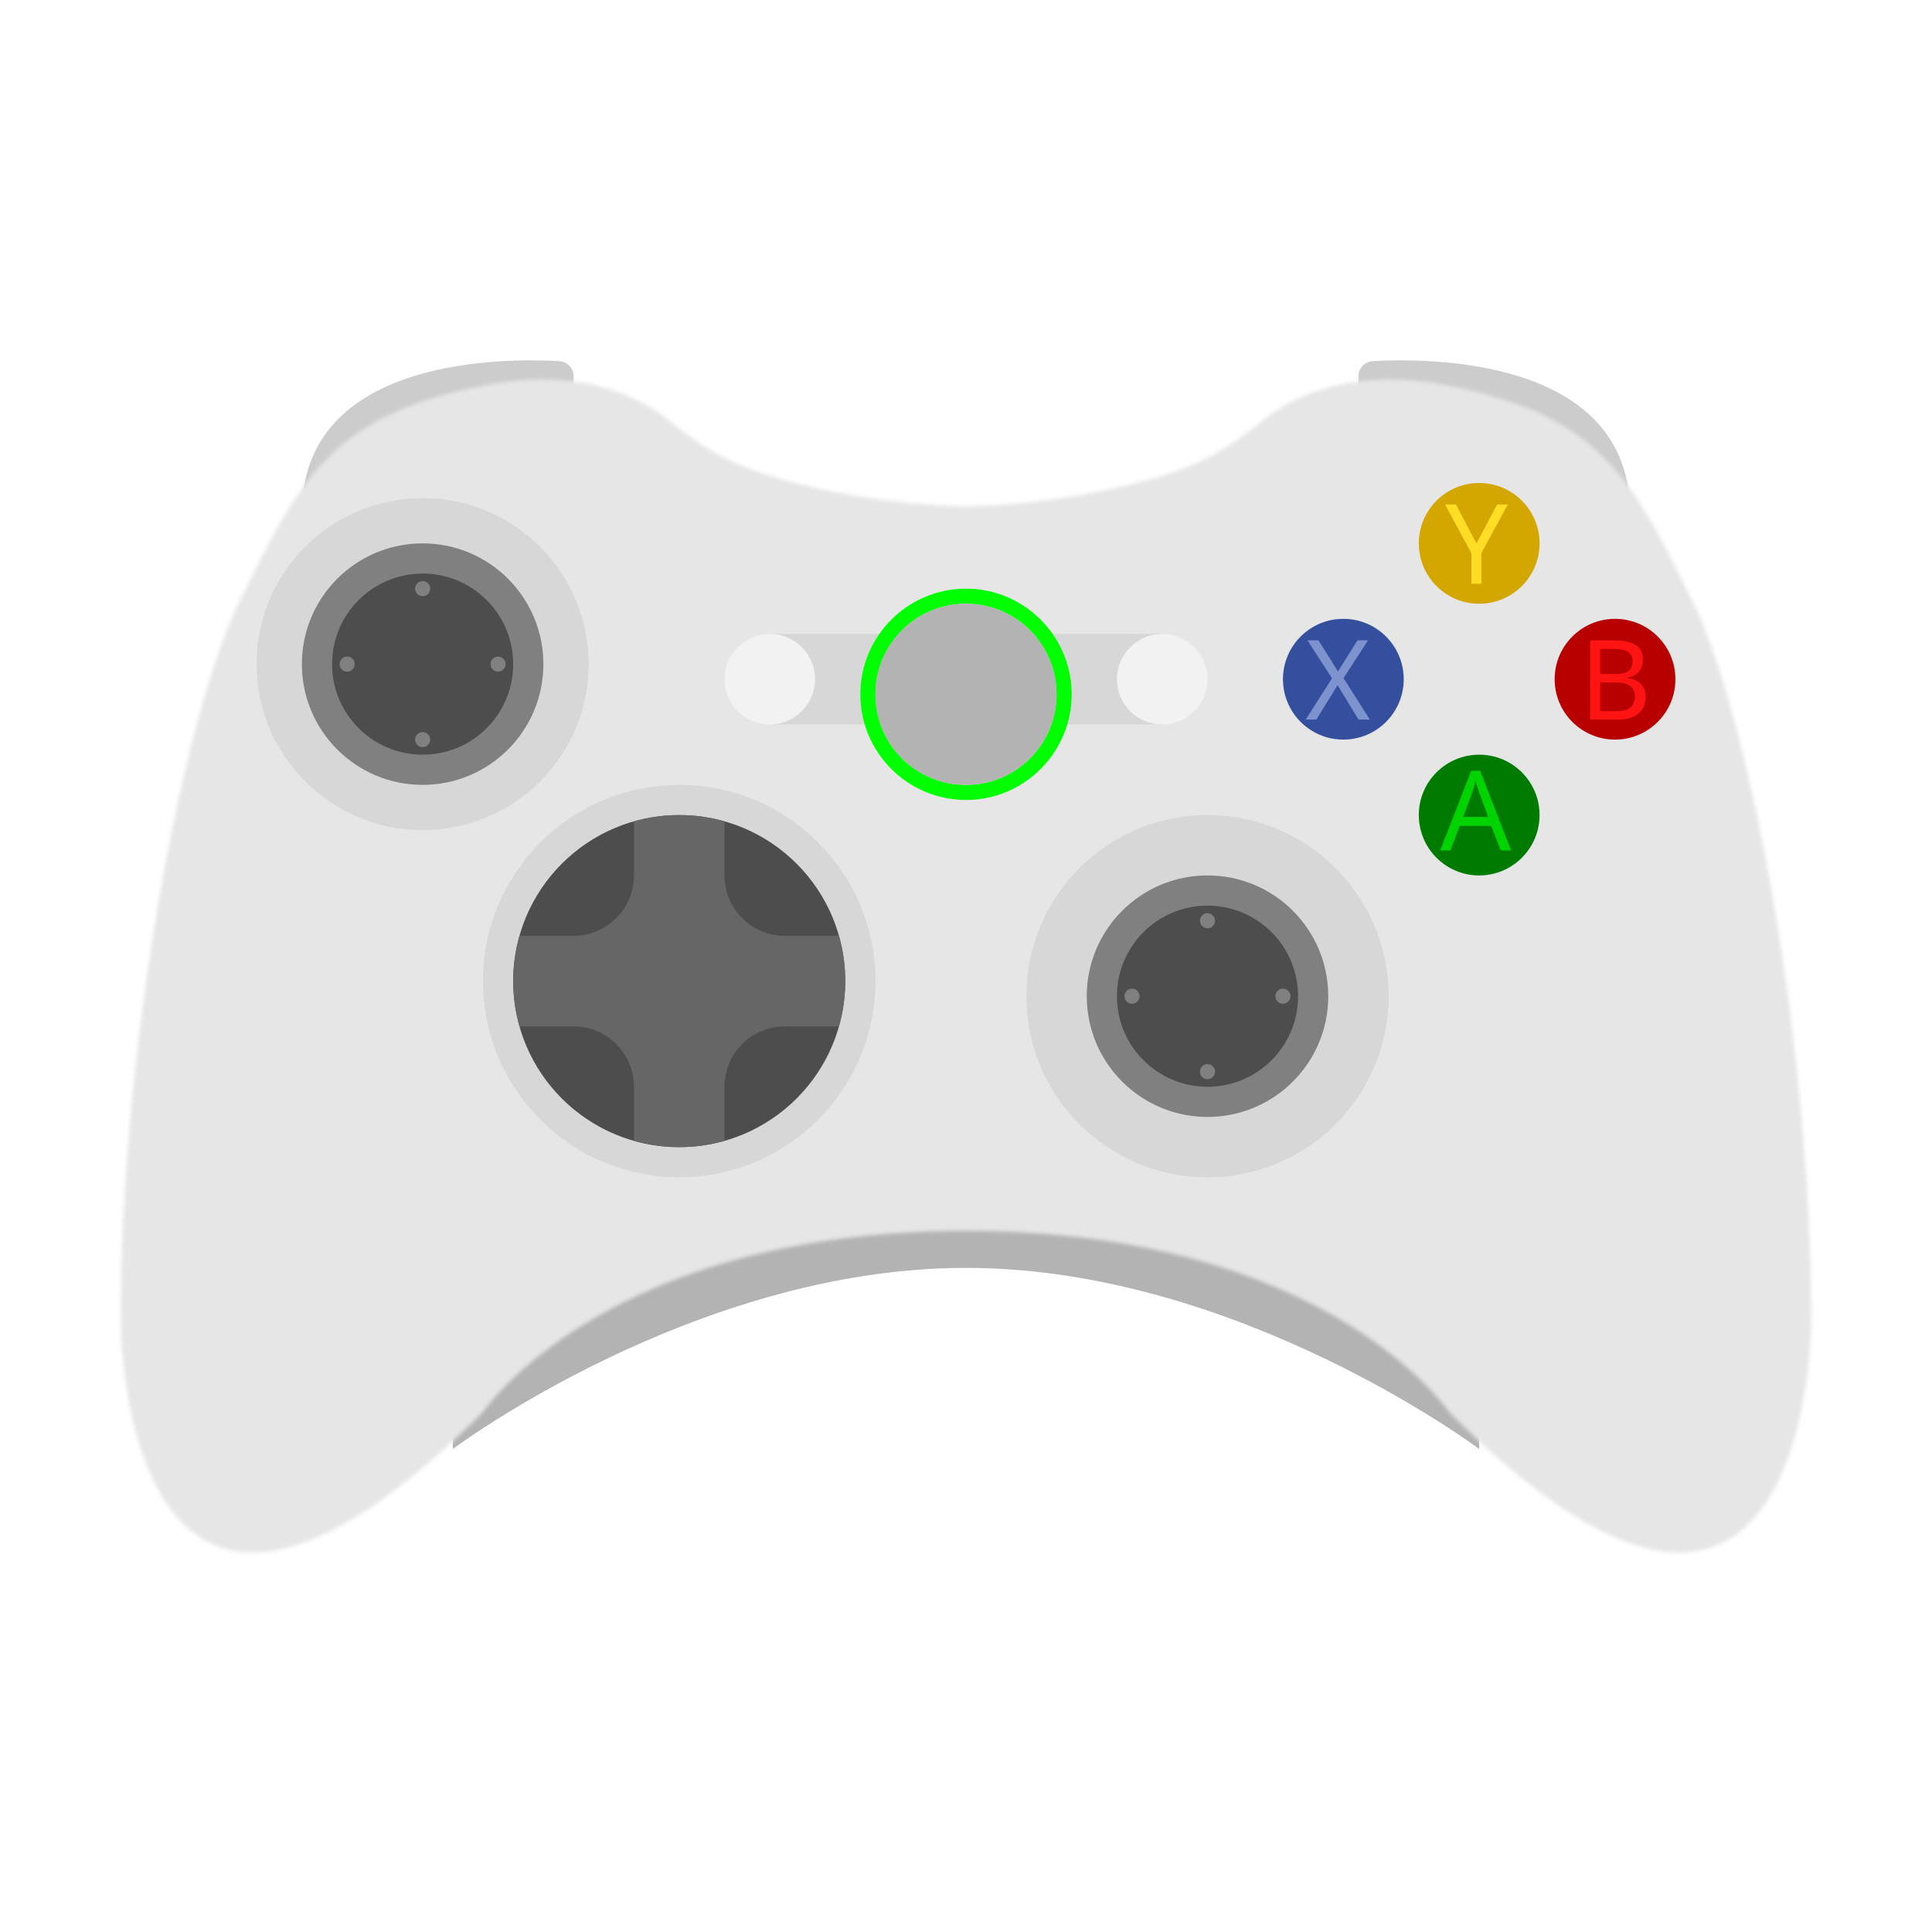
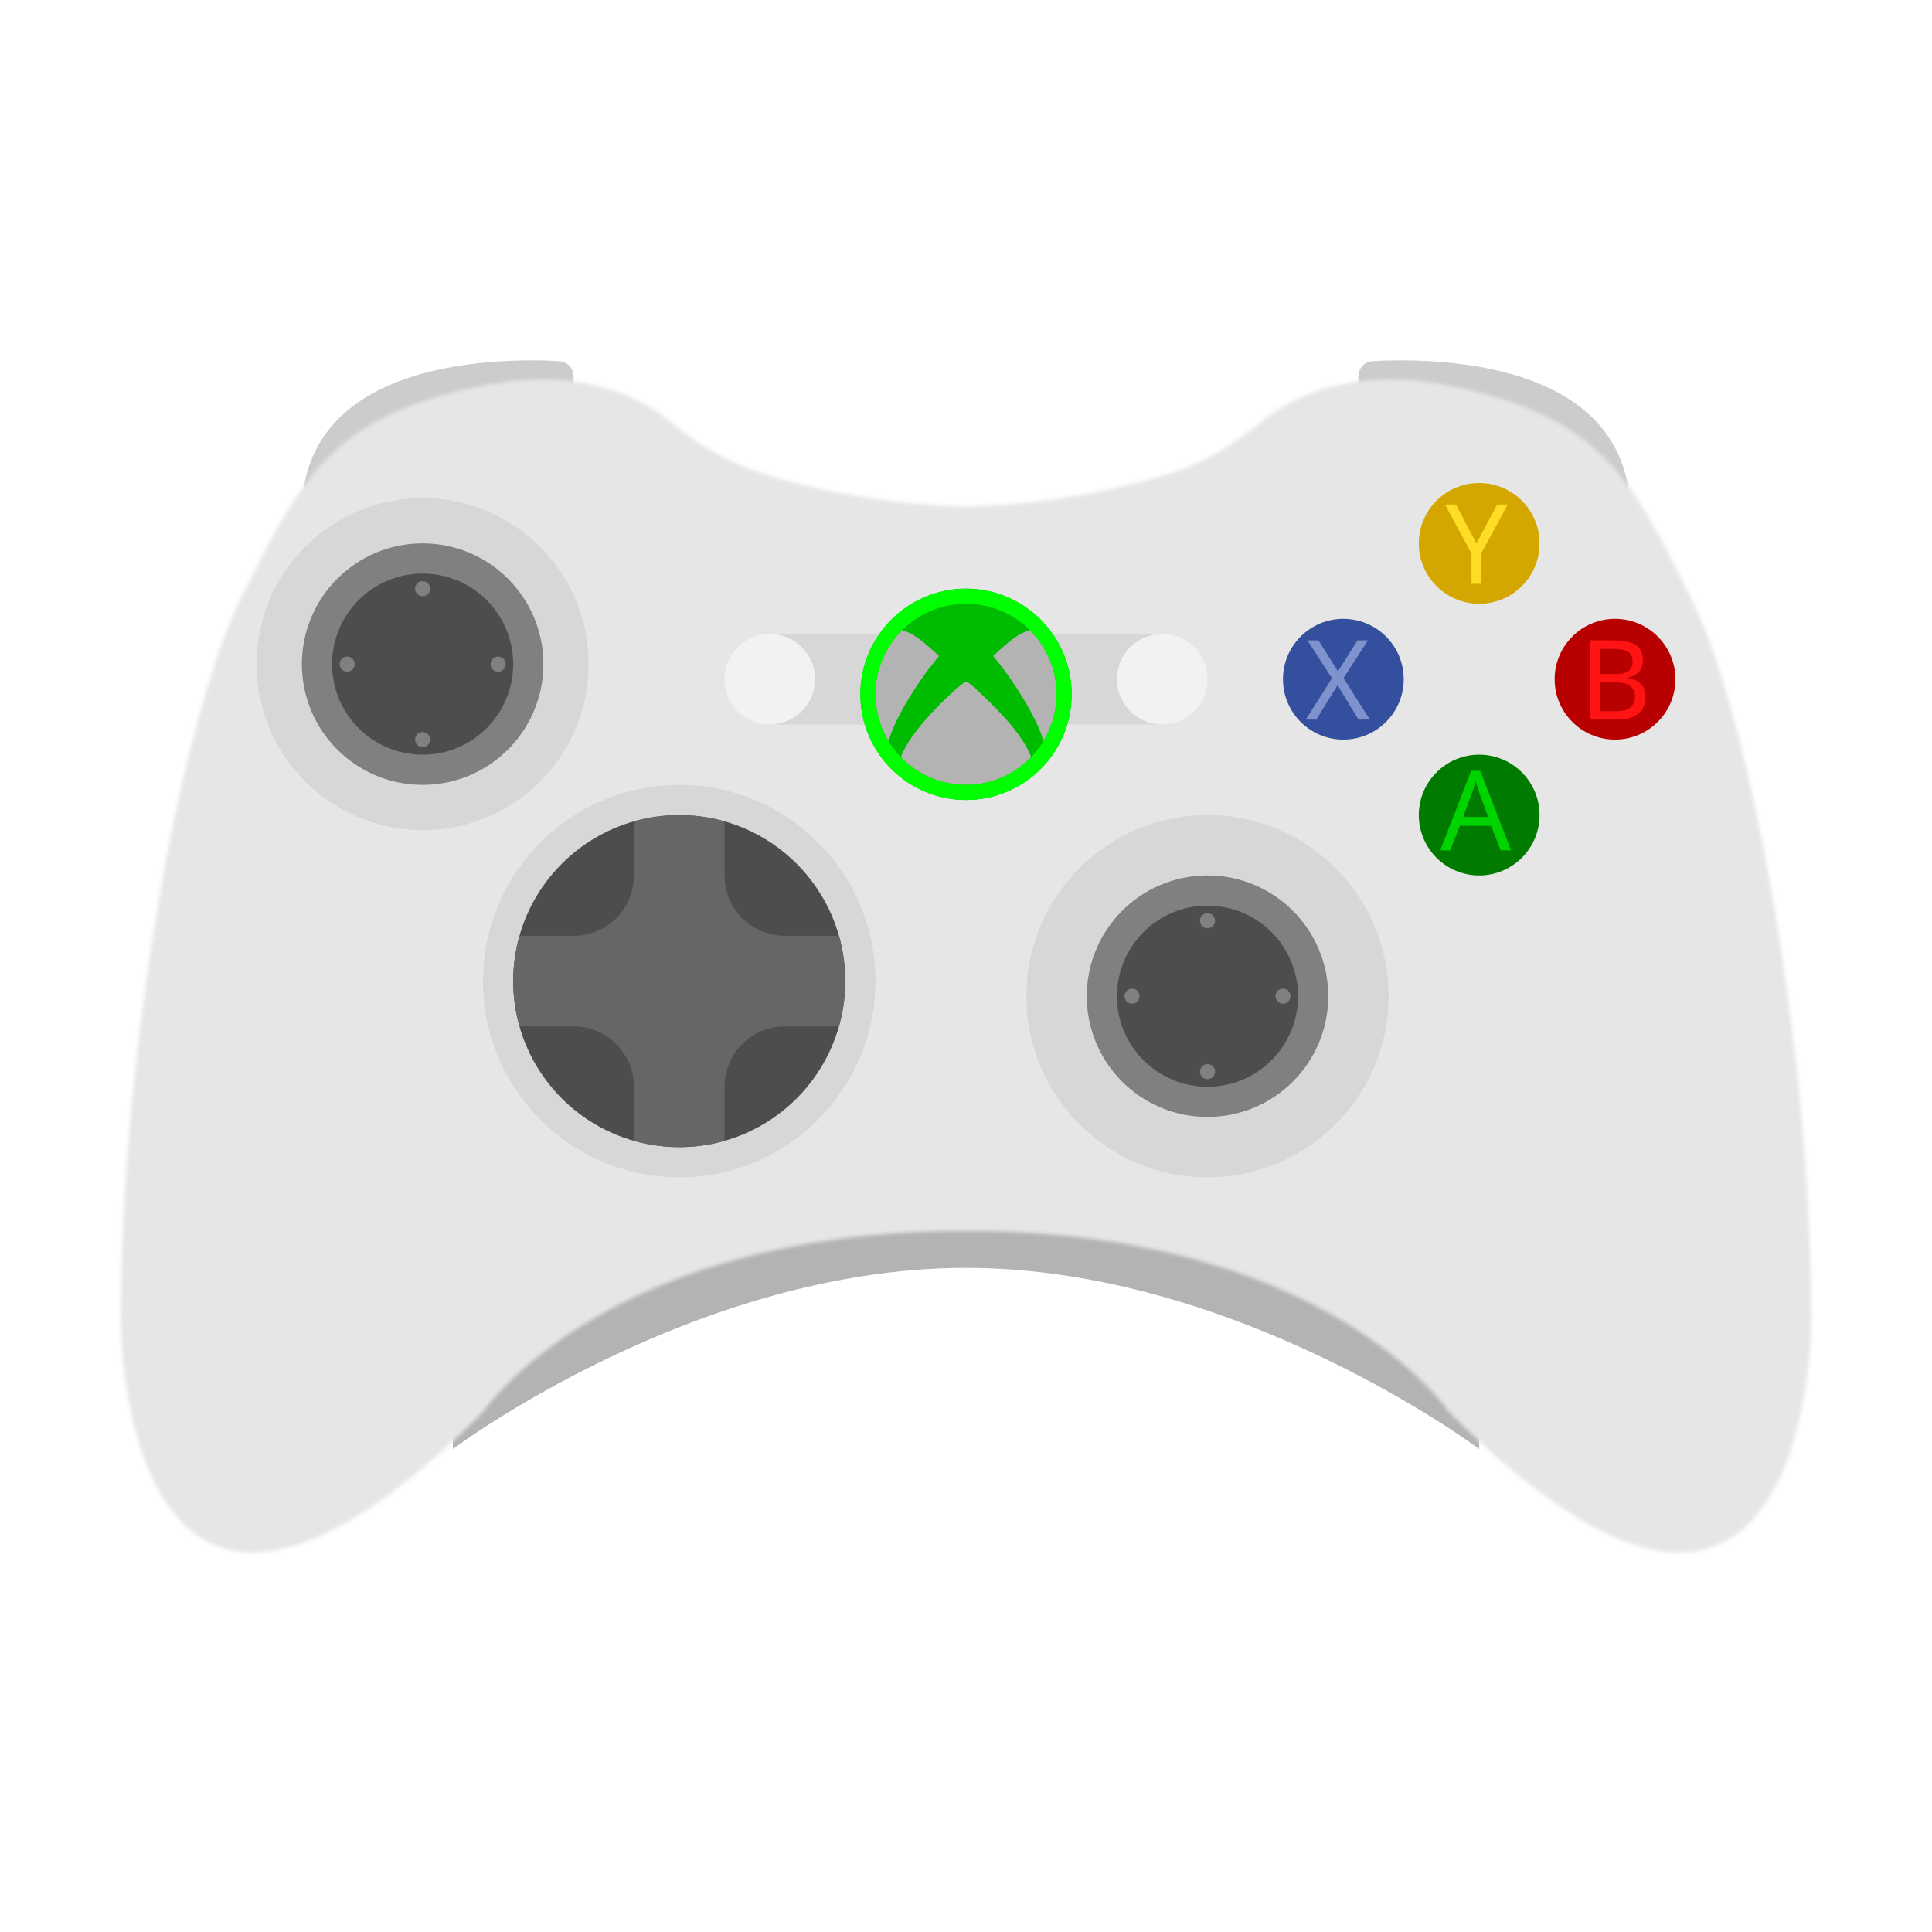
<svg xmlns="http://www.w3.org/2000/svg" viewBox="0 0 341.333 341.333" height="256" width="256" xml:space="preserve" id="svg2" version="1.1">
  <defs id="defs6">
    <clipPath id="clipPath18" clipPathUnits="userSpaceOnUse">
      <path id="path16" d="M 0,256 H 256 V 0 H 0 Z" />
    </clipPath>
    <clipPath id="clipPath26" clipPathUnits="userSpaceOnUse">
      <path id="path24" d="M 8,215.426 H 248 V 40.574 H 8 Z" />
    </clipPath>
    <filter style="color-interpolation-filters:sRGB" id="filter854" x="-0.003" width="1.006" y="-0.004" height="1.009">
      <feGaussianBlur stdDeviation="0.379" id="feGaussianBlur856" />
    </filter>
  </defs>
  <g id="g22" transform="matrix(1.333333,0,0,-1.333333,0,341.3333)" />
  <path id="path38" style="fill:#b3b3b3;fill-opacity:1;fill-rule:nonzero;stroke:none;stroke-width:1.333" d="m 80,256 c 0,0 42.667,-32 90.667,-32 48,0 90.667,32 90.667,32 V 213.333 H 80 Z" />
  <path id="path42" style="fill:#cccccc;fill-opacity:1;fill-rule:nonzero;stroke:none;stroke-width:1.333" d="m 240,74.667 v -8.197 c 0,-1.412 1.089,-2.581 2.5,-2.663 9.857,-0.568 45.5,-0.715 45.5,26.86 z" />
  <path id="path46" style="fill:#cccccc;fill-opacity:1;fill-rule:nonzero;stroke:none;stroke-width:1.333" d="m 101.333,74.667 v -8.197 c 0,-1.412 -1.089,-2.581 -2.5,-2.663 -9.857,-0.568 -45.5,-0.715 -45.5,26.86 z" />
  <path id="path50" style="fill:#e6e6e6;fill-opacity:1;fill-rule:nonzero;stroke:none;stroke-width:1.333;filter:url(#filter854)" d="m 298.667,105.469 c -10.667,-21.333 -16,-32 -42.667,-37.333 -17.597,-3.52 -28.228,2.251 -33.421,6.584 -4.571,3.809 -9.72,6.891 -15.375,8.741 -18.349,6.008 -36.537,6.008 -36.537,6.008 0,0 -18.187,0 -36.537,-6.008 -5.655,-1.851 -10.804,-4.932 -15.373,-8.741 -5.196,-4.333 -15.825,-10.104 -33.423,-6.584 -26.667,5.333 -32,16 -42.667,37.333 -10.667,21.333 -21.333,80 -21.333,128 0,0 0,80 64,16 0,0 21.333,-32 85.333,-32 64,0 85.333,32 85.333,32 64,64 64,-16 64,-16 0,-48 -10.667,-106.667 -21.333,-128" />
  <path d="M 205.333,128 H 136 v -16 h 69.333 z" style="fill:#d7d7d7;fill-opacity:1;fill-rule:nonzero;stroke:none;stroke-width:1.333" id="path52" />
  <path id="path56" style="fill:#f2f2f2;fill-opacity:1;fill-rule:nonzero;stroke:none;stroke-width:1.333" d="m 144,120 c 0,4.417 -3.583,8 -8,8 -4.417,0 -8,-3.583 -8,-8 0,-4.417 3.583,-8 8,-8 4.417,0 8,3.583 8,8" />
  <path id="path60" style="fill:#f2f2f2;fill-opacity:1;fill-rule:nonzero;stroke:none;stroke-width:1.333" d="m 213.333,120 c 0,4.417 -3.583,8 -8,8 -4.417,0 -8,-3.583 -8,-8 0,-4.417 3.583,-8 8,-8 4.417,0 8,3.583 8,8" />
-   <path id="path64" style="fill:#00ff00;fill-opacity:1;fill-rule:nonzero;stroke:none;stroke-width:1.333" d="m 170.667,104 c -10.293,0 -18.667,8.373 -18.667,18.667 0,10.293 8.373,18.667 18.667,18.667 10.293,0 18.667,-8.373 18.667,-18.667 C 189.333,112.373 180.96,104 170.667,104 m 0,2.667 c 8.836,0 16,7.164 16,16 0,8.836 -7.164,16 -16,16 -8.836,0 -16,-7.164 -16,-16 0,-8.836 7.164,-16 16,-16" />
-   <path id="path68" style="fill:#b3b3b3;fill-opacity:1;fill-rule:nonzero;stroke:none;stroke-width:1.333" d="m 186.667,122.667 c 0,8.836 -7.164,16 -16,16 -8.836,0 -16,-7.164 -16,-16 0,-8.836 7.164,-16 16,-16 8.836,0 16,7.164 16,16" />
+   <path id="path64" style="fill:#00bc00;fill-opacity:1;fill-rule:nonzero;stroke:none;stroke-width:1.333" d="m 170.667,104 c -10.293,0 -18.667,8.373 -18.667,18.667 0,10.293 8.373,18.667 18.667,18.667 10.293,0 18.667,-8.373 18.667,-18.667 C 189.333,112.373 180.96,104 170.667,104" />
+   <path style="fill:#b3b3b3;fill-opacity:1;fill-rule:nonzero;stroke:none;stroke-width:1" d="m 136.461,83.494 c -0.438,0.117 -1.038,0.376 -1.496,0.66 -0.787,0.488 -1.517,1.064 -2.566,2.023 l -0.805,0.734 0.744,0.93 c 2.361,2.955 4.932,7.302 5.701,9.639 0.082,0.249 0.15,0.496 0.209,0.738 C 139.352,96.403 140,94.28 140,92 c 0,-3.325 -1.354,-6.332 -3.539,-8.506 z m -16.934,0.01 C 117.349,85.676 116,88.681 116,92 c 0,2.288 0.652,4.419 1.764,6.238 0.093,-0.378 0.207,-0.768 0.354,-1.164 0.94,-2.537 3.435,-6.638 5.801,-9.529 l 0.512,-0.623 -0.934,-0.84 c -1.598,-1.44 -2.63,-2.15 -3.594,-2.475 -0.163,-0.055 -0.262,-0.076 -0.375,-0.104 z m 8.521,6.805 c -0.252,-0.056 -2.588,2.021 -4.264,3.793 -2.304,2.434 -3.845,4.627 -4.418,6.219 C 121.55,102.585 124.607,104 128,104 c 3.396,0 6.456,-1.418 8.639,-3.686 -0.429,-1.154 -1.343,-2.629 -2.703,-4.289 -1.47,-1.795 -5.395,-5.608 -5.887,-5.717 z" transform="scale(1.333333)" id="path68" />
  <path id="path72" style="fill:#d7d7d7;fill-opacity:1;fill-rule:nonzero;stroke:none;stroke-width:1.333" d="m 154.667,173.333 c 0,19.145 -15.521,34.667 -34.667,34.667 -19.145,0 -34.667,-15.521 -34.667,-34.667 0,-19.145 15.521,-34.667 34.667,-34.667 19.145,0 34.667,15.521 34.667,34.667" />
  <path id="path76" style="fill:#d7d7d7;fill-opacity:1;fill-rule:nonzero;stroke:none;stroke-width:1.333" d="m 245.333,176 c 0,17.673 -14.327,32 -32,32 -17.673,0 -32,-14.327 -32,-32 0,-17.673 14.327,-32 32,-32 17.673,0 32,14.327 32,32" />
  <path id="path80" style="fill:#4d4d4d;fill-opacity:1;fill-rule:nonzero;stroke:none;stroke-width:1.333" d="m 149.333,173.333 c 0,16.2 -13.133,29.333 -29.333,29.333 -16.2,0 -29.333,-13.133 -29.333,-29.333 C 90.667,157.133 103.8,144 120,144 c 16.2,0 29.333,13.133 29.333,29.333" />
  <path id="path84" style="fill:#354f9f;fill-opacity:1;fill-rule:nonzero;stroke:none;stroke-width:1.333" d="m 248,120 c 0,5.891 -4.776,10.667 -10.667,10.667 -5.891,0 -10.667,-4.776 -10.667,-10.667 0,-5.891 4.776,-10.667 10.667,-10.667 5.891,0 10.667,4.776 10.667,10.667" />
  <path id="path88" style="fill:#d4a600;fill-opacity:1;fill-rule:nonzero;stroke:none;stroke-width:1.333" d="m 272,96 c 0,5.891 -4.776,10.667 -10.667,10.667 -5.891,0 -10.667,-4.776 -10.667,-10.667 0,-5.891 4.776,-10.667 10.667,-10.667 5.891,0 10.667,4.776 10.667,10.667" />
  <path id="path92" style="fill:#007b00;fill-opacity:1;fill-rule:nonzero;stroke:none;stroke-width:1.333" d="m 272,144 c 0,5.891 -4.776,10.667 -10.667,10.667 -5.891,0 -10.667,-4.776 -10.667,-10.667 0,-5.891 4.776,-10.667 10.667,-10.667 5.891,0 10.667,4.776 10.667,10.667" />
  <path id="path96" style="fill:#b80000;fill-opacity:1;fill-rule:nonzero;stroke:none;stroke-width:1.333" d="m 296,120 c 0,5.891 -4.776,10.667 -10.667,10.667 -5.891,0 -10.667,-4.776 -10.667,-10.667 0,-5.891 4.776,-10.667 10.667,-10.667 5.891,0 10.667,4.776 10.667,10.667" />
  <path id="path100" style="fill:#808080;fill-opacity:1;fill-rule:nonzero;stroke:none;stroke-width:1.333" d="m 234.667,176 c 0,11.783 -9.551,21.333 -21.333,21.333 -11.783,0 -21.333,-9.551 -21.333,-21.333 0,-11.781 9.551,-21.333 21.333,-21.333 11.783,0 21.333,9.552 21.333,21.333" />
  <path id="path104" style="fill:#4d4d4d;fill-opacity:1;fill-rule:nonzero;stroke:none;stroke-width:1.333" d="m 229.333,176 c 0,8.836 -7.164,16 -16,16 -8.836,0 -16,-7.164 -16,-16 0,-8.836 7.164,-16 16,-16 8.836,0 16,7.164 16,16" />
  <path id="path108" style="fill:#808080;fill-opacity:1;fill-rule:nonzero;stroke:none;stroke-width:1.333" d="m 201.333,176 c 0,0.737 -0.596,1.333 -1.333,1.333 -0.737,0 -1.333,-0.596 -1.333,-1.333 0,-0.737 0.596,-1.333 1.333,-1.333 0.737,0 1.333,0.596 1.333,1.333" />
  <path id="path112" style="fill:#808080;fill-opacity:1;fill-rule:nonzero;stroke:none;stroke-width:1.333" d="m 228,176 c 0,0.737 -0.596,1.333 -1.333,1.333 -0.737,0 -1.333,-0.596 -1.333,-1.333 0,-0.737 0.596,-1.333 1.333,-1.333 0.737,0 1.333,0.596 1.333,1.333" />
  <path id="path116" style="fill:#808080;fill-opacity:1;fill-rule:nonzero;stroke:none;stroke-width:1.333" d="M 213.333,164 C 212.596,164 212,163.403 212,162.667 c 0,-0.736 0.596,-1.333 1.333,-1.333 0.737,0 1.333,0.597 1.333,1.333 0,0.736 -0.596,1.333 -1.333,1.333" />
  <path id="path120" style="fill:#808080;fill-opacity:1;fill-rule:nonzero;stroke:none;stroke-width:1.333" d="M 213.333,190.667 C 212.596,190.667 212,190.071 212,189.333 212,188.596 212.596,188 213.333,188 c 0.737,0 1.333,0.596 1.333,1.333 0,0.737 -0.596,1.333 -1.333,1.333" />
  <path id="path124" style="fill:#d7d7d7;fill-opacity:1;fill-rule:nonzero;stroke:none;stroke-width:1.333" d="m 104,117.333 c 0,16.2 -13.133,29.333 -29.333,29.333 -16.2,0 -29.333,-13.133 -29.333,-29.333 0,-16.2 13.133,-29.333 29.333,-29.333 16.2,0 29.333,13.133 29.333,29.333" />
  <path id="path128" style="fill:#808080;fill-opacity:1;fill-rule:nonzero;stroke:none;stroke-width:1.333" d="m 96,117.333 c 0,11.781 -9.552,21.333 -21.333,21.333 -11.781,0 -21.333,-9.552 -21.333,-21.333 0,-11.781 9.552,-21.333 21.333,-21.333 11.781,0 21.333,9.552 21.333,21.333" />
  <path id="path132" style="fill:#4d4d4d;fill-opacity:1;fill-rule:nonzero;stroke:none;stroke-width:1.333" d="m 90.667,117.333 c 0,8.836 -7.164,16 -16,16 -8.836,0 -16,-7.164 -16,-16 0,-8.836 7.164,-16 16,-16 8.836,0 16,7.164 16,16" />
  <path id="path136" style="fill:#808080;fill-opacity:1;fill-rule:nonzero;stroke:none;stroke-width:1.333" d="m 62.667,117.333 c 0,0.736 -0.597,1.333 -1.333,1.333 -0.736,0 -1.333,-0.597 -1.333,-1.333 0,-0.736 0.597,-1.333 1.333,-1.333 0.736,0 1.333,0.597 1.333,1.333" />
  <path id="path140" style="fill:#808080;fill-opacity:1;fill-rule:nonzero;stroke:none;stroke-width:1.333" d="m 89.333,117.333 c 0,0.736 -0.597,1.333 -1.333,1.333 -0.736,0 -1.333,-0.597 -1.333,-1.333 0,-0.736 0.597,-1.333 1.333,-1.333 0.736,0 1.333,0.597 1.333,1.333" />
  <path id="path144" style="fill:#808080;fill-opacity:1;fill-rule:nonzero;stroke:none;stroke-width:1.333" d="m 74.667,105.333 c -0.736,0 -1.333,-0.597 -1.333,-1.333 0,-0.736 0.597,-1.333 1.333,-1.333 0.736,0 1.333,0.597 1.333,1.333 0,0.736 -0.597,1.333 -1.333,1.333" />
  <path id="path148" style="fill:#808080;fill-opacity:1;fill-rule:nonzero;stroke:none;stroke-width:1.333" d="m 74.667,132 c -0.736,0 -1.333,-0.597 -1.333,-1.333 0,-0.736 0.597,-1.333 1.333,-1.333 0.736,0 1.333,0.597 1.333,1.333 0,0.736 -0.597,1.333 -1.333,1.333" />
  <path id="path152" style="fill:#666666;fill-opacity:1;fill-rule:nonzero;stroke:none;stroke-width:1.333" d="m 138.667,165.333 c -5.891,0 -10.667,-4.776 -10.667,-10.667 v -9.553 c -2.544,-0.72 -5.225,-1.113 -8,-1.113 -2.775,0 -5.456,0.393 -8,1.113 v 9.553 c 0,5.891 -4.776,10.667 -10.667,10.667 h -9.553 c -0.72,2.544 -1.113,5.225 -1.113,8 0,2.775 0.393,5.456 1.113,8 h 9.553 c 5.891,0 10.667,4.776 10.667,10.667 v 9.553 c 2.544,0.72 5.225,1.113 8,1.113 2.775,0 5.456,-0.393 8,-1.113 V 192 c 0,-5.891 4.776,-10.667 10.667,-10.667 h 9.553 c 0.72,-2.544 1.113,-5.225 1.113,-8 0,-2.775 -0.393,-5.456 -1.113,-8 z" />
  <text xml:space="preserve" style="font-style:normal;font-weight:normal;font-size:19.61px;line-height:1.25;font-family:sans-serif;letter-spacing:0px;word-spacing:0px;fill:#00d400;fill-opacity:1;stroke:none;stroke-width:0.49;" x="254.451" y="150.237" id="text81">
    <tspan id="tspan79" x="254.451" y="150.237" style="stroke-width:0.49;fill:#00d400;fill-opacity:1;">A</tspan>
  </text>
  <text xml:space="preserve" style="font-style:normal;font-weight:normal;font-size:19.609px;line-height:1.25;font-family:sans-serif;letter-spacing:0px;word-spacing:0px;fill:#ff1313;fill-opacity:1;stroke:none;stroke-width:0.49;" x="279.042" y="127.129" id="text890">
    <tspan id="tspan888" x="279.042" y="127.129" style="stroke-width:0.49;fill:#ff1313;fill-opacity:1;">B</tspan>
  </text>
  <text xml:space="preserve" style="font-style:normal;font-weight:normal;font-size:19.609px;line-height:1.25;font-family:sans-serif;letter-spacing:0px;word-spacing:0px;fill:#7e92ce;fill-opacity:1;stroke:none;stroke-width:0.49;" x="230.612" y="127.129" id="text894">
    <tspan id="tspan892" x="230.612" y="127.129" style="stroke-width:0.49;fill:#7e92ce;fill-opacity:1;">X</tspan>
  </text>
  <text xml:space="preserve" style="font-style:normal;font-weight:normal;font-size:19.609px;line-height:1.25;font-family:sans-serif;letter-spacing:0px;word-spacing:0px;fill:#ffdd25;fill-opacity:1;stroke:none;stroke-width:0.49;" x="255.301" y="103.129" id="text898">
    <tspan id="tspan896" x="255.301" y="103.129" style="stroke-width:0.49;fill:#ffdd25;fill-opacity:1;">Y</tspan>
  </text>
+   <path id="path64-3" style="fill:#00ff00;fill-opacity:1;fill-rule:nonzero;stroke:none;stroke-width:1.333" d="m 170.667,104 c -10.293,0 -18.667,8.373 -18.667,18.667 0,10.293 8.373,18.667 18.667,18.667 10.293,0 18.667,-8.373 18.667,-18.667 C 189.333,112.373 180.96,104 170.667,104 m 0,2.667 c 8.836,0 16,7.164 16,16 0,8.836 -7.164,16 -16,16 -8.836,0 -16,-7.164 -16,-16 0,-8.836 7.164,-16 16,-16" />
</svg>
